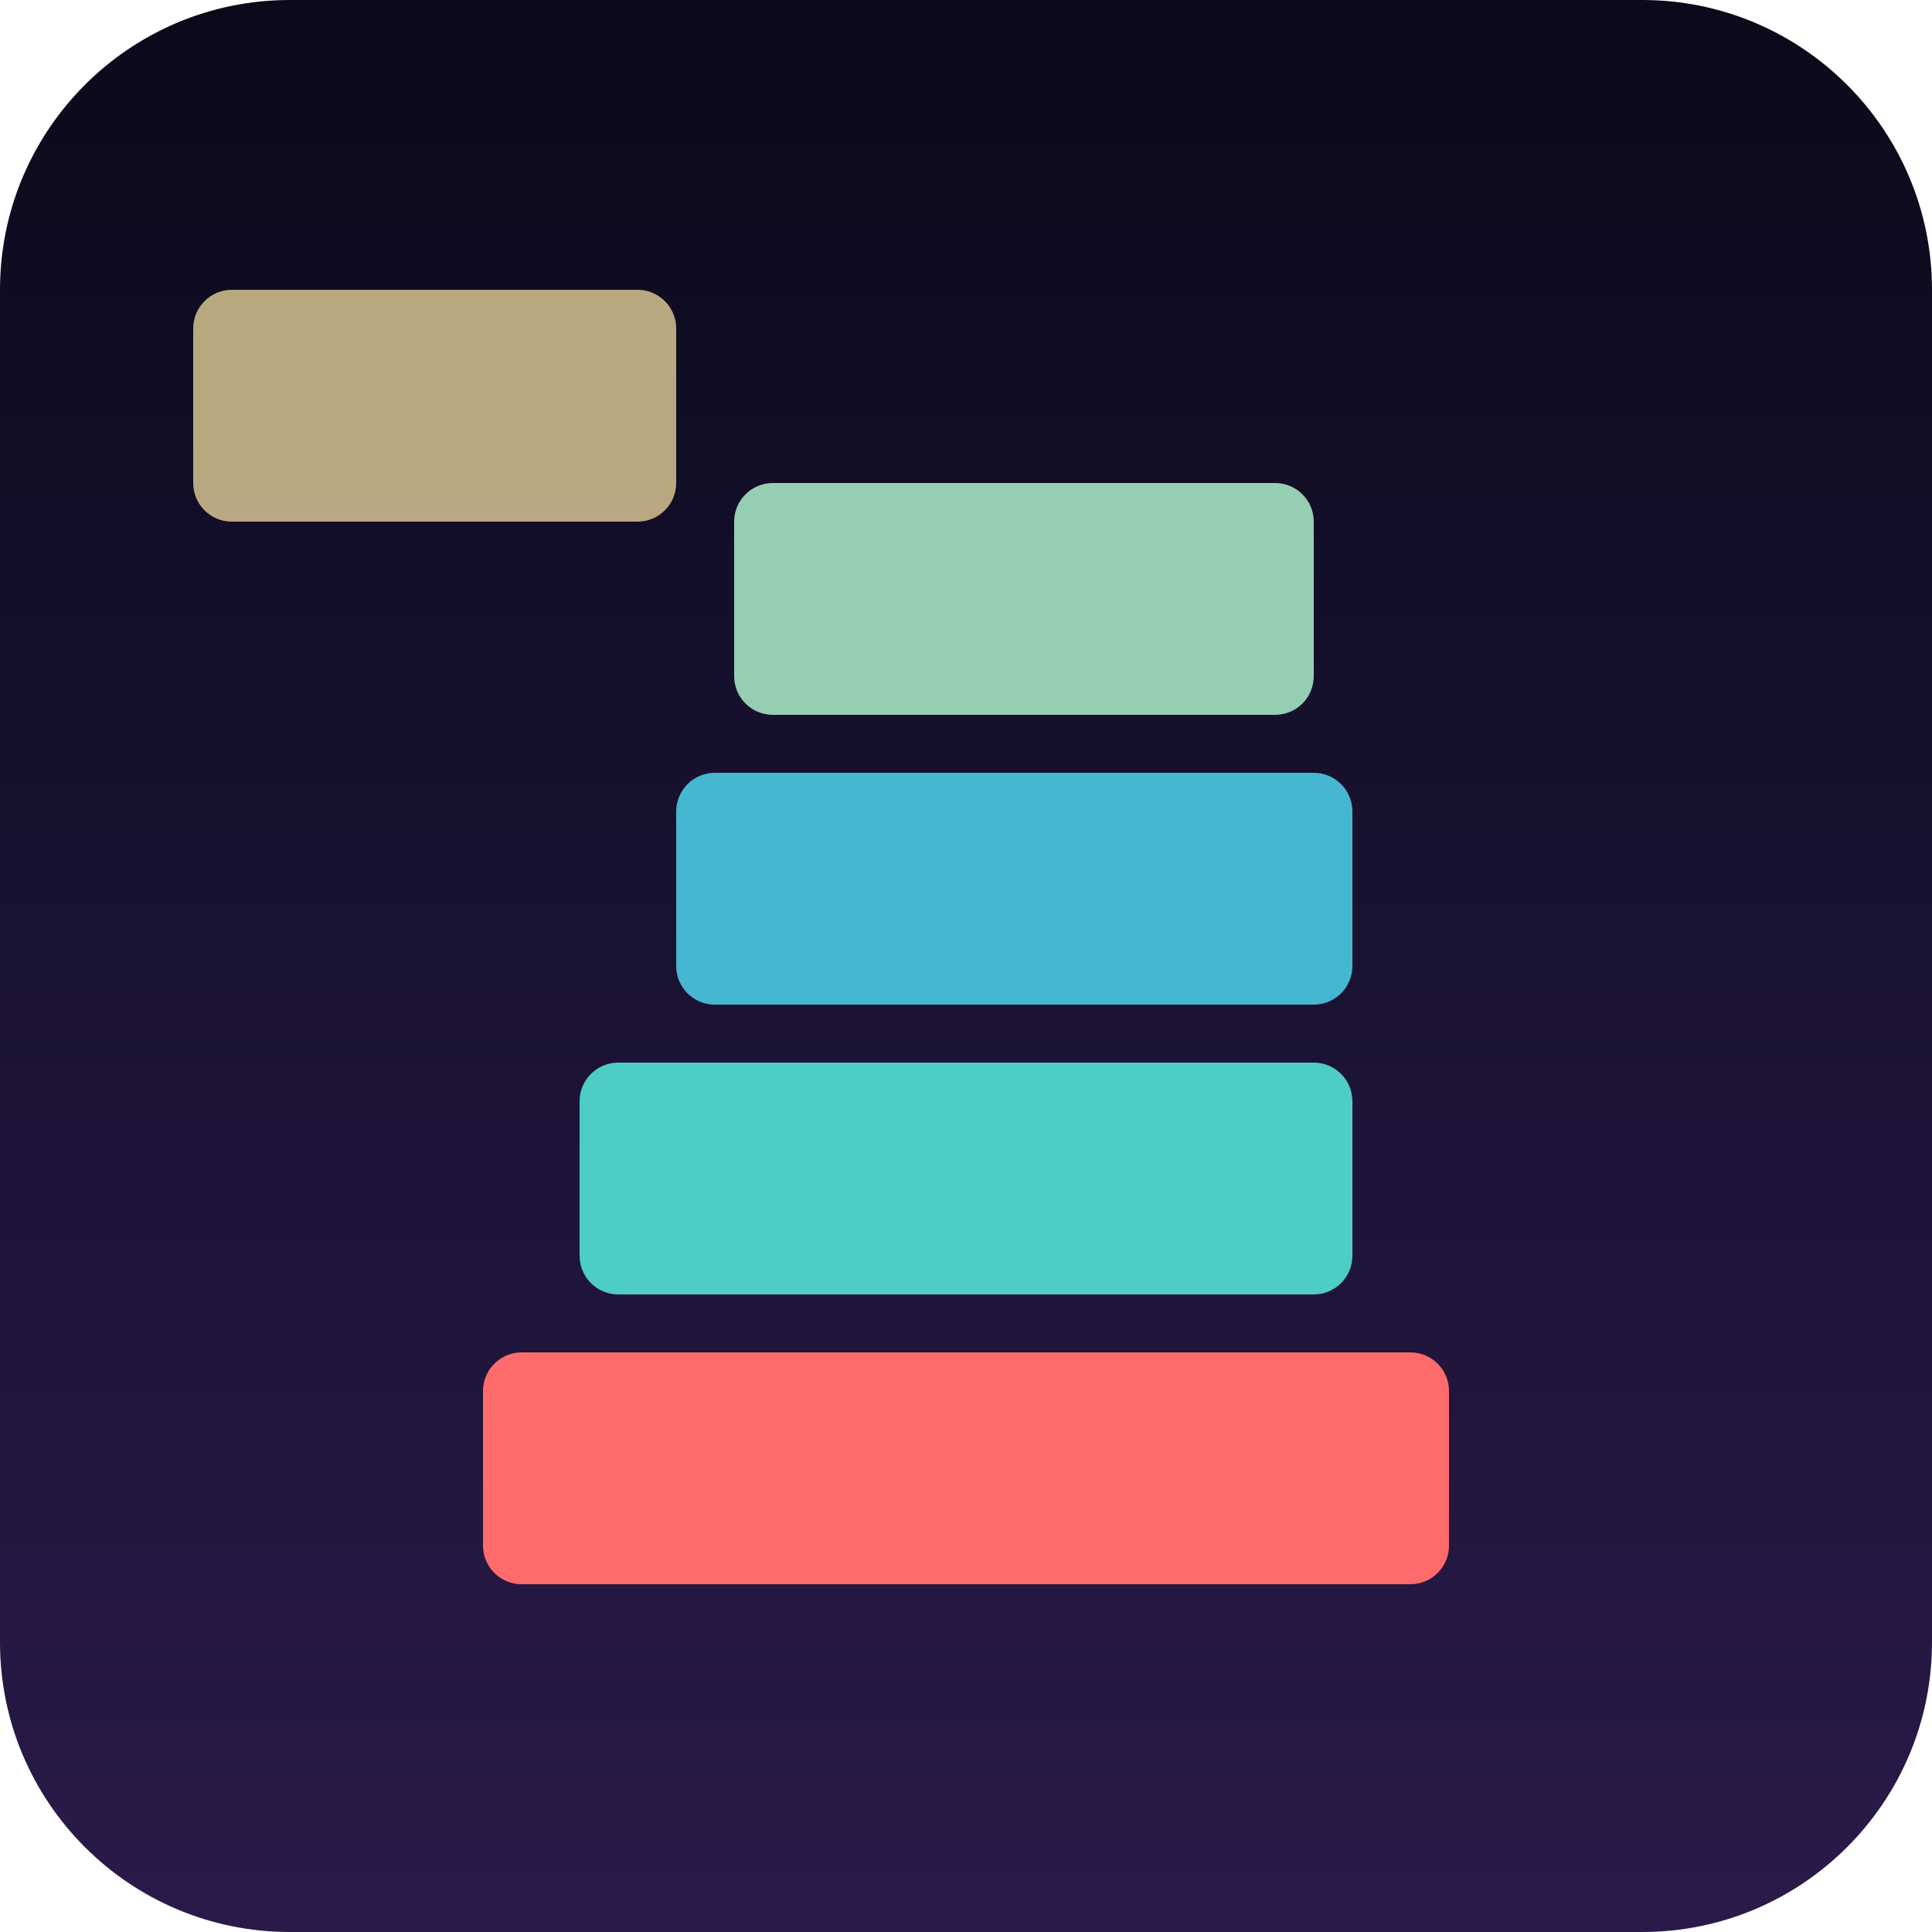
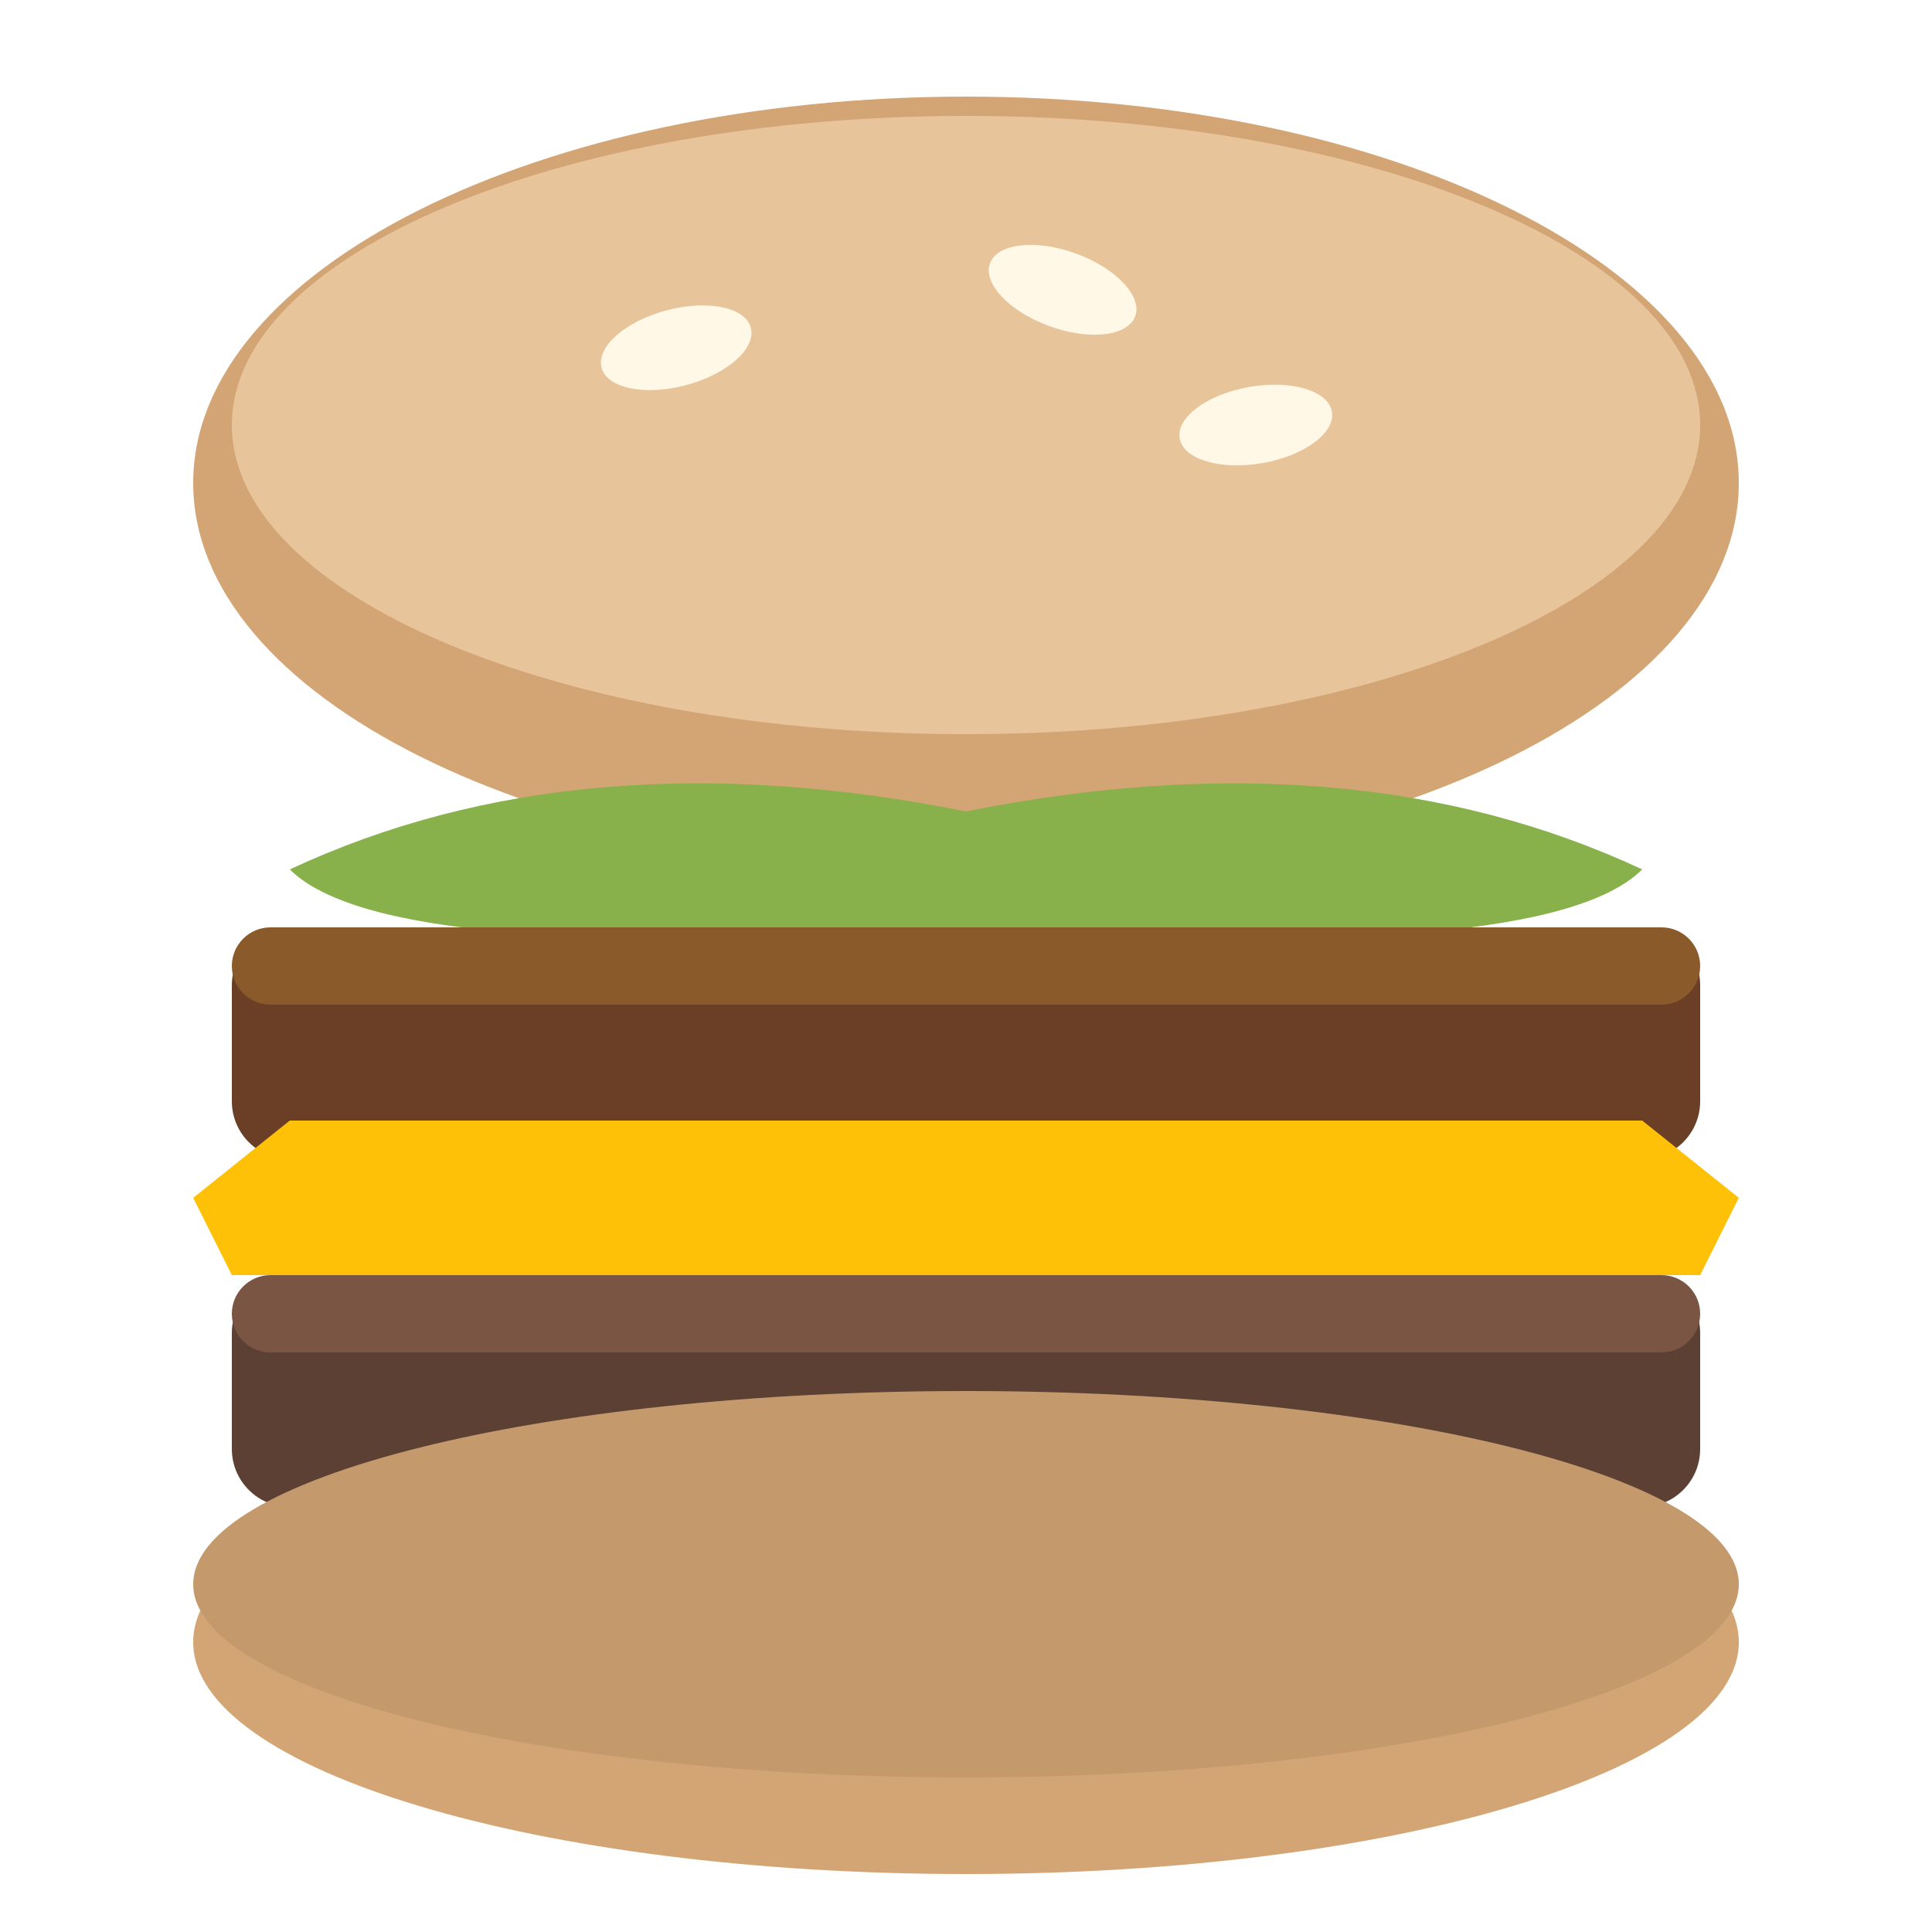
<svg xmlns="http://www.w3.org/2000/svg" viewBox="0 0 100 100">
-   <defs>
-     <linearGradient id="bg" x1="0%" y1="0%" x2="0%" y2="100%">
-       <stop offset="0%" style="stop-color:#0a0a1a" />
-       <stop offset="100%" style="stop-color:#2a1a4a" />
-     </linearGradient>
-   </defs>
-   <rect width="100" height="100" rx="15" fill="url(#bg)" />
-   <rect x="25" y="70" width="50" height="12" rx="2" fill="#FF6B6B" />
-   <rect x="30" y="55" width="40" height="12" rx="2" fill="#4ECDC4" />
-   <rect x="35" y="40" width="35" height="12" rx="2" fill="#45B7D1" />
-   <rect x="38" y="25" width="30" height="12" rx="2" fill="#96CEB4" />
-   <rect x="10" y="15" width="25" height="12" rx="2" fill="#FFEAA7" opacity="0.7">
-     <animate attributeName="x" values="10;65;10" dur="2s" repeatCount="indefinite" />
-   </rect>
+   <ellipse cx="50" cy="25" rx="40" ry="20" fill="#d4a574" />
+   <ellipse cx="50" cy="22" rx="38" ry="16" fill="#e8c49a" />
+   <ellipse cx="35" cy="18" rx="4" ry="2" fill="#fff8e7" transform="rotate(-15 35 18)" />
+   <ellipse cx="55" cy="15" rx="4" ry="2" fill="#fff8e7" transform="rotate(20 55 15)" />
+   <ellipse cx="65" cy="22" rx="4" ry="2" fill="#fff8e7" transform="rotate(-10 65 22)" />
+   <path d="M15 45 Q30 38 50 42 Q70 38 85 45 Q80 50 50 48 Q20 50 15 45" fill="#88b04b" />
+   <rect x="12" y="48" width="76" height="12" rx="3" fill="#6B3E26" />
+   <rect x="12" y="48" width="76" height="4" rx="2" fill="#8B5A2B" />
+   <path d="M10 62 L15 58 L85 58 L90 62 L88 66 L12 66 Z" fill="#ffc107" />
+   <rect x="12" y="66" width="76" height="12" rx="3" fill="#5C4033" />
+   <rect x="12" y="66" width="76" height="4" rx="2" fill="#7B5544" />
+   <ellipse cx="50" cy="85" rx="40" ry="12" fill="#d4a574" />
+   <ellipse cx="50" cy="82" rx="40" ry="10" fill="#c49a6c" />
</svg>
